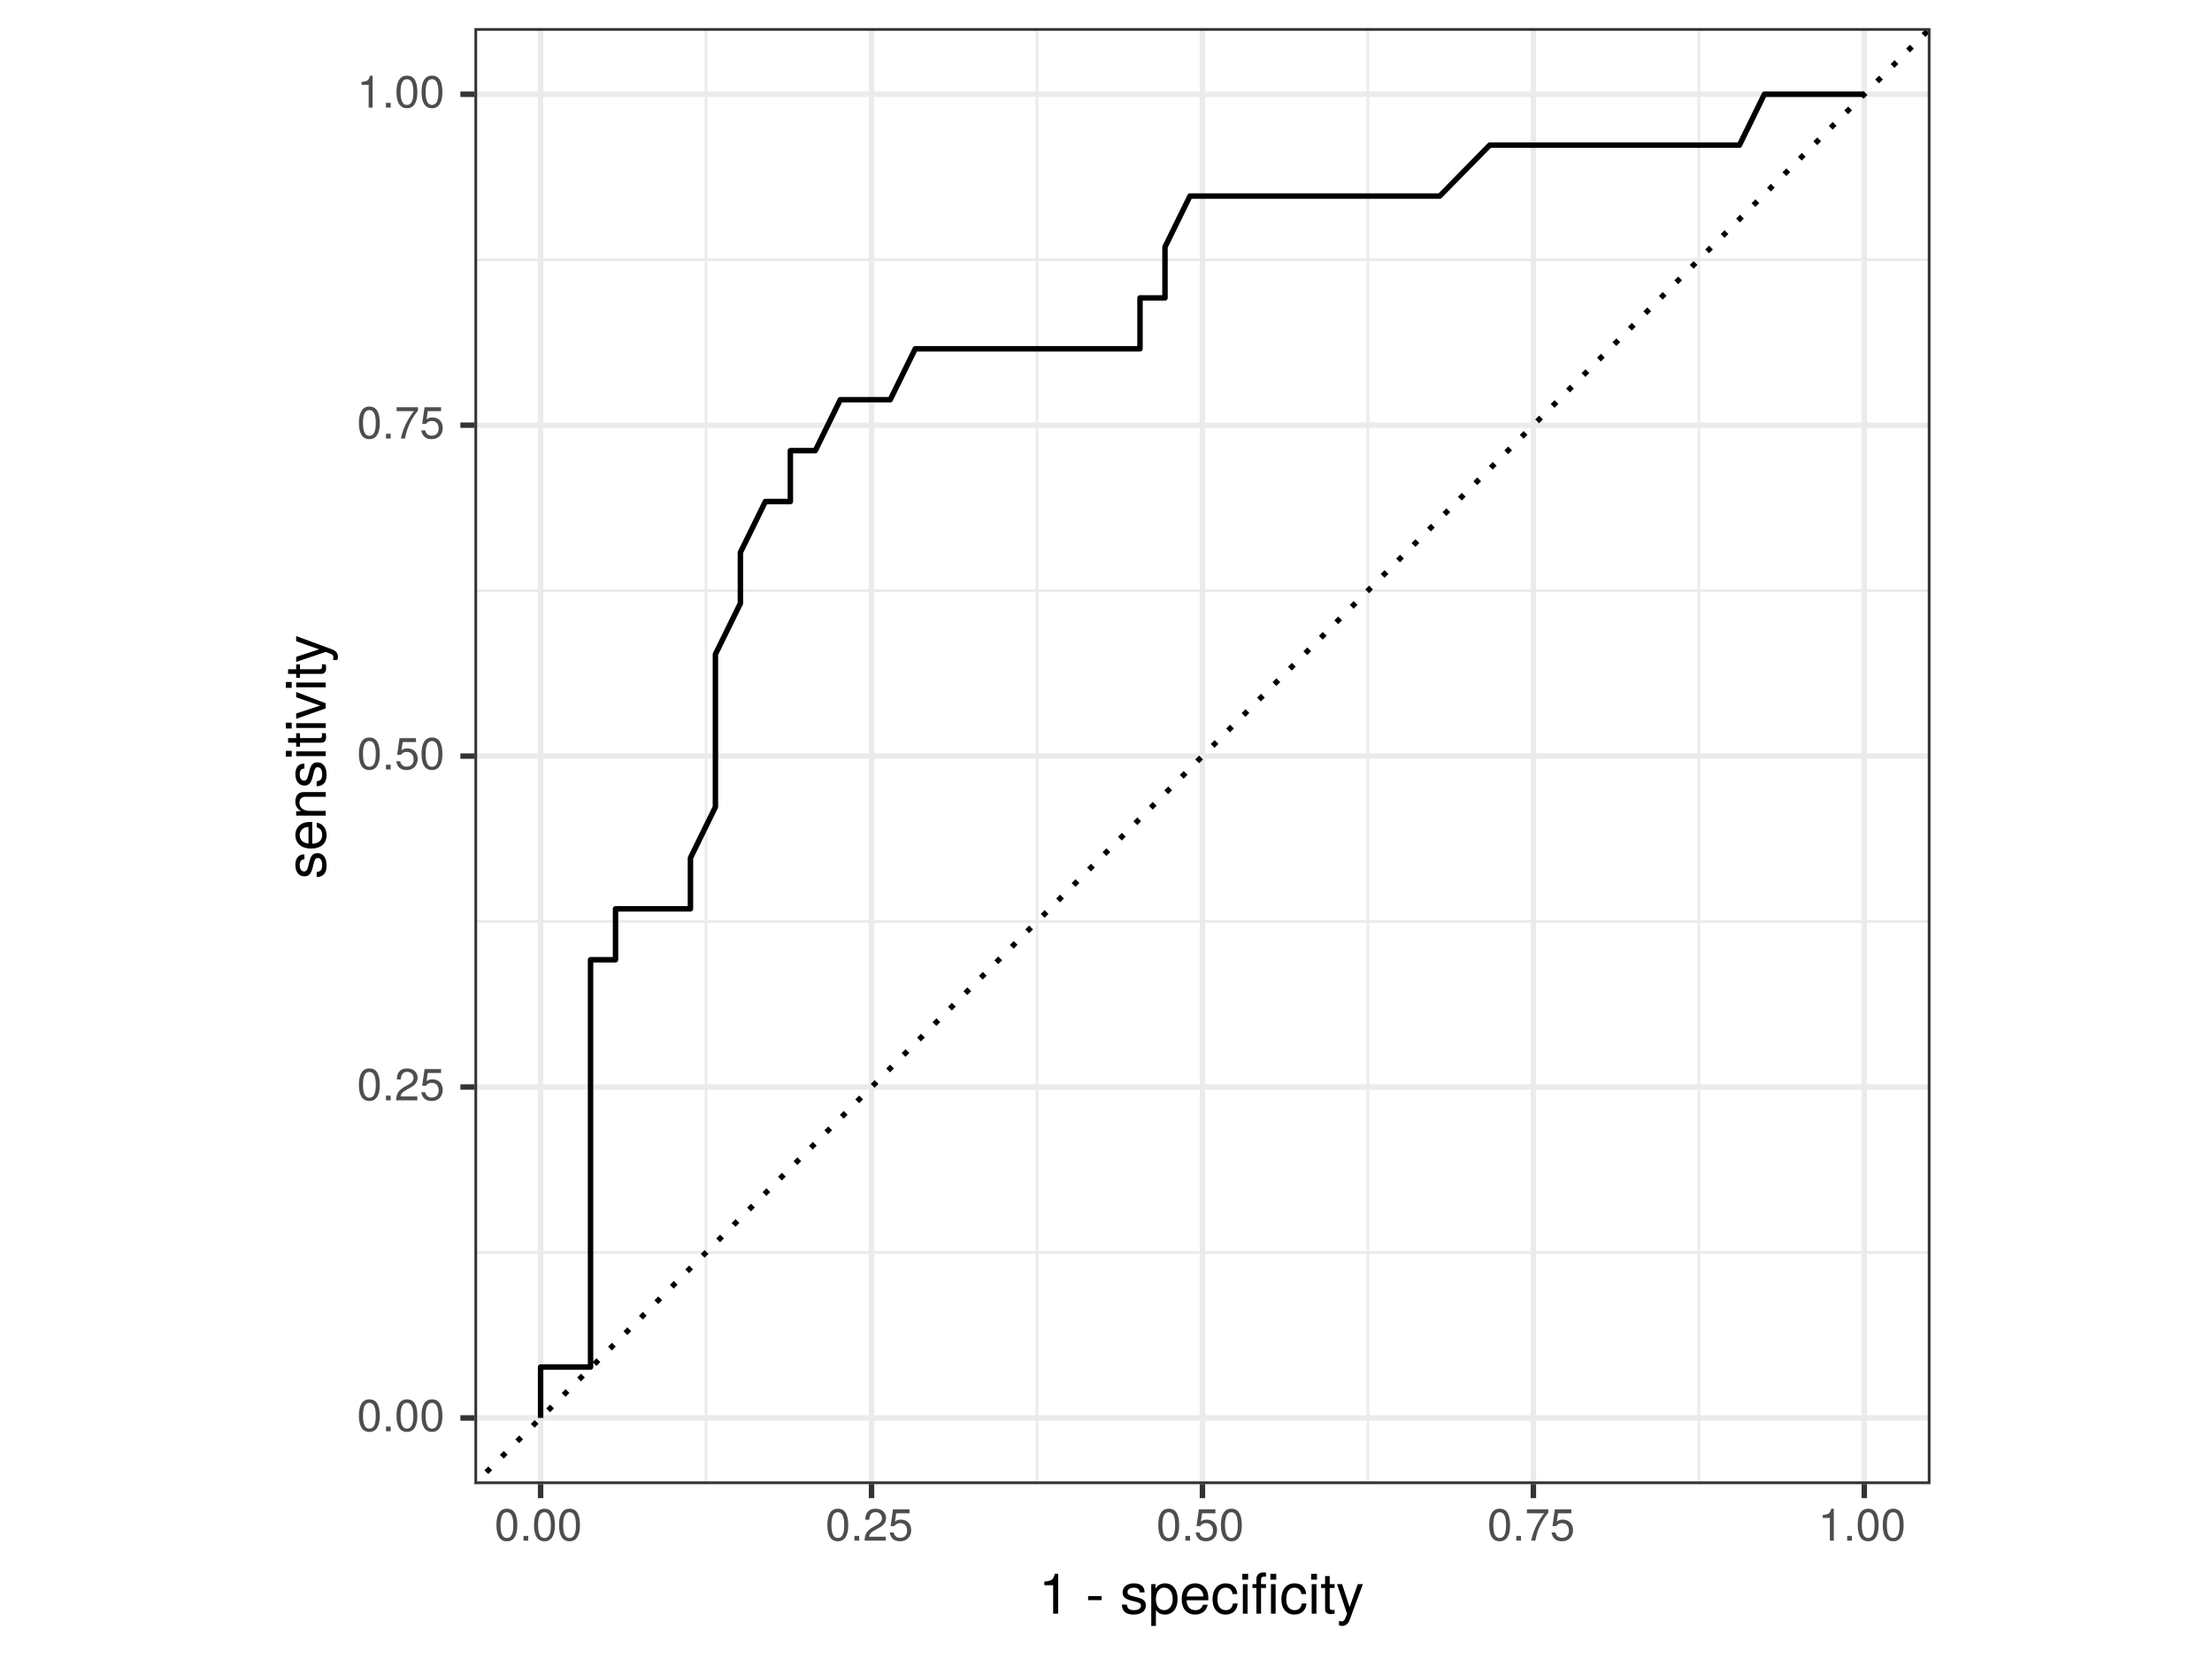
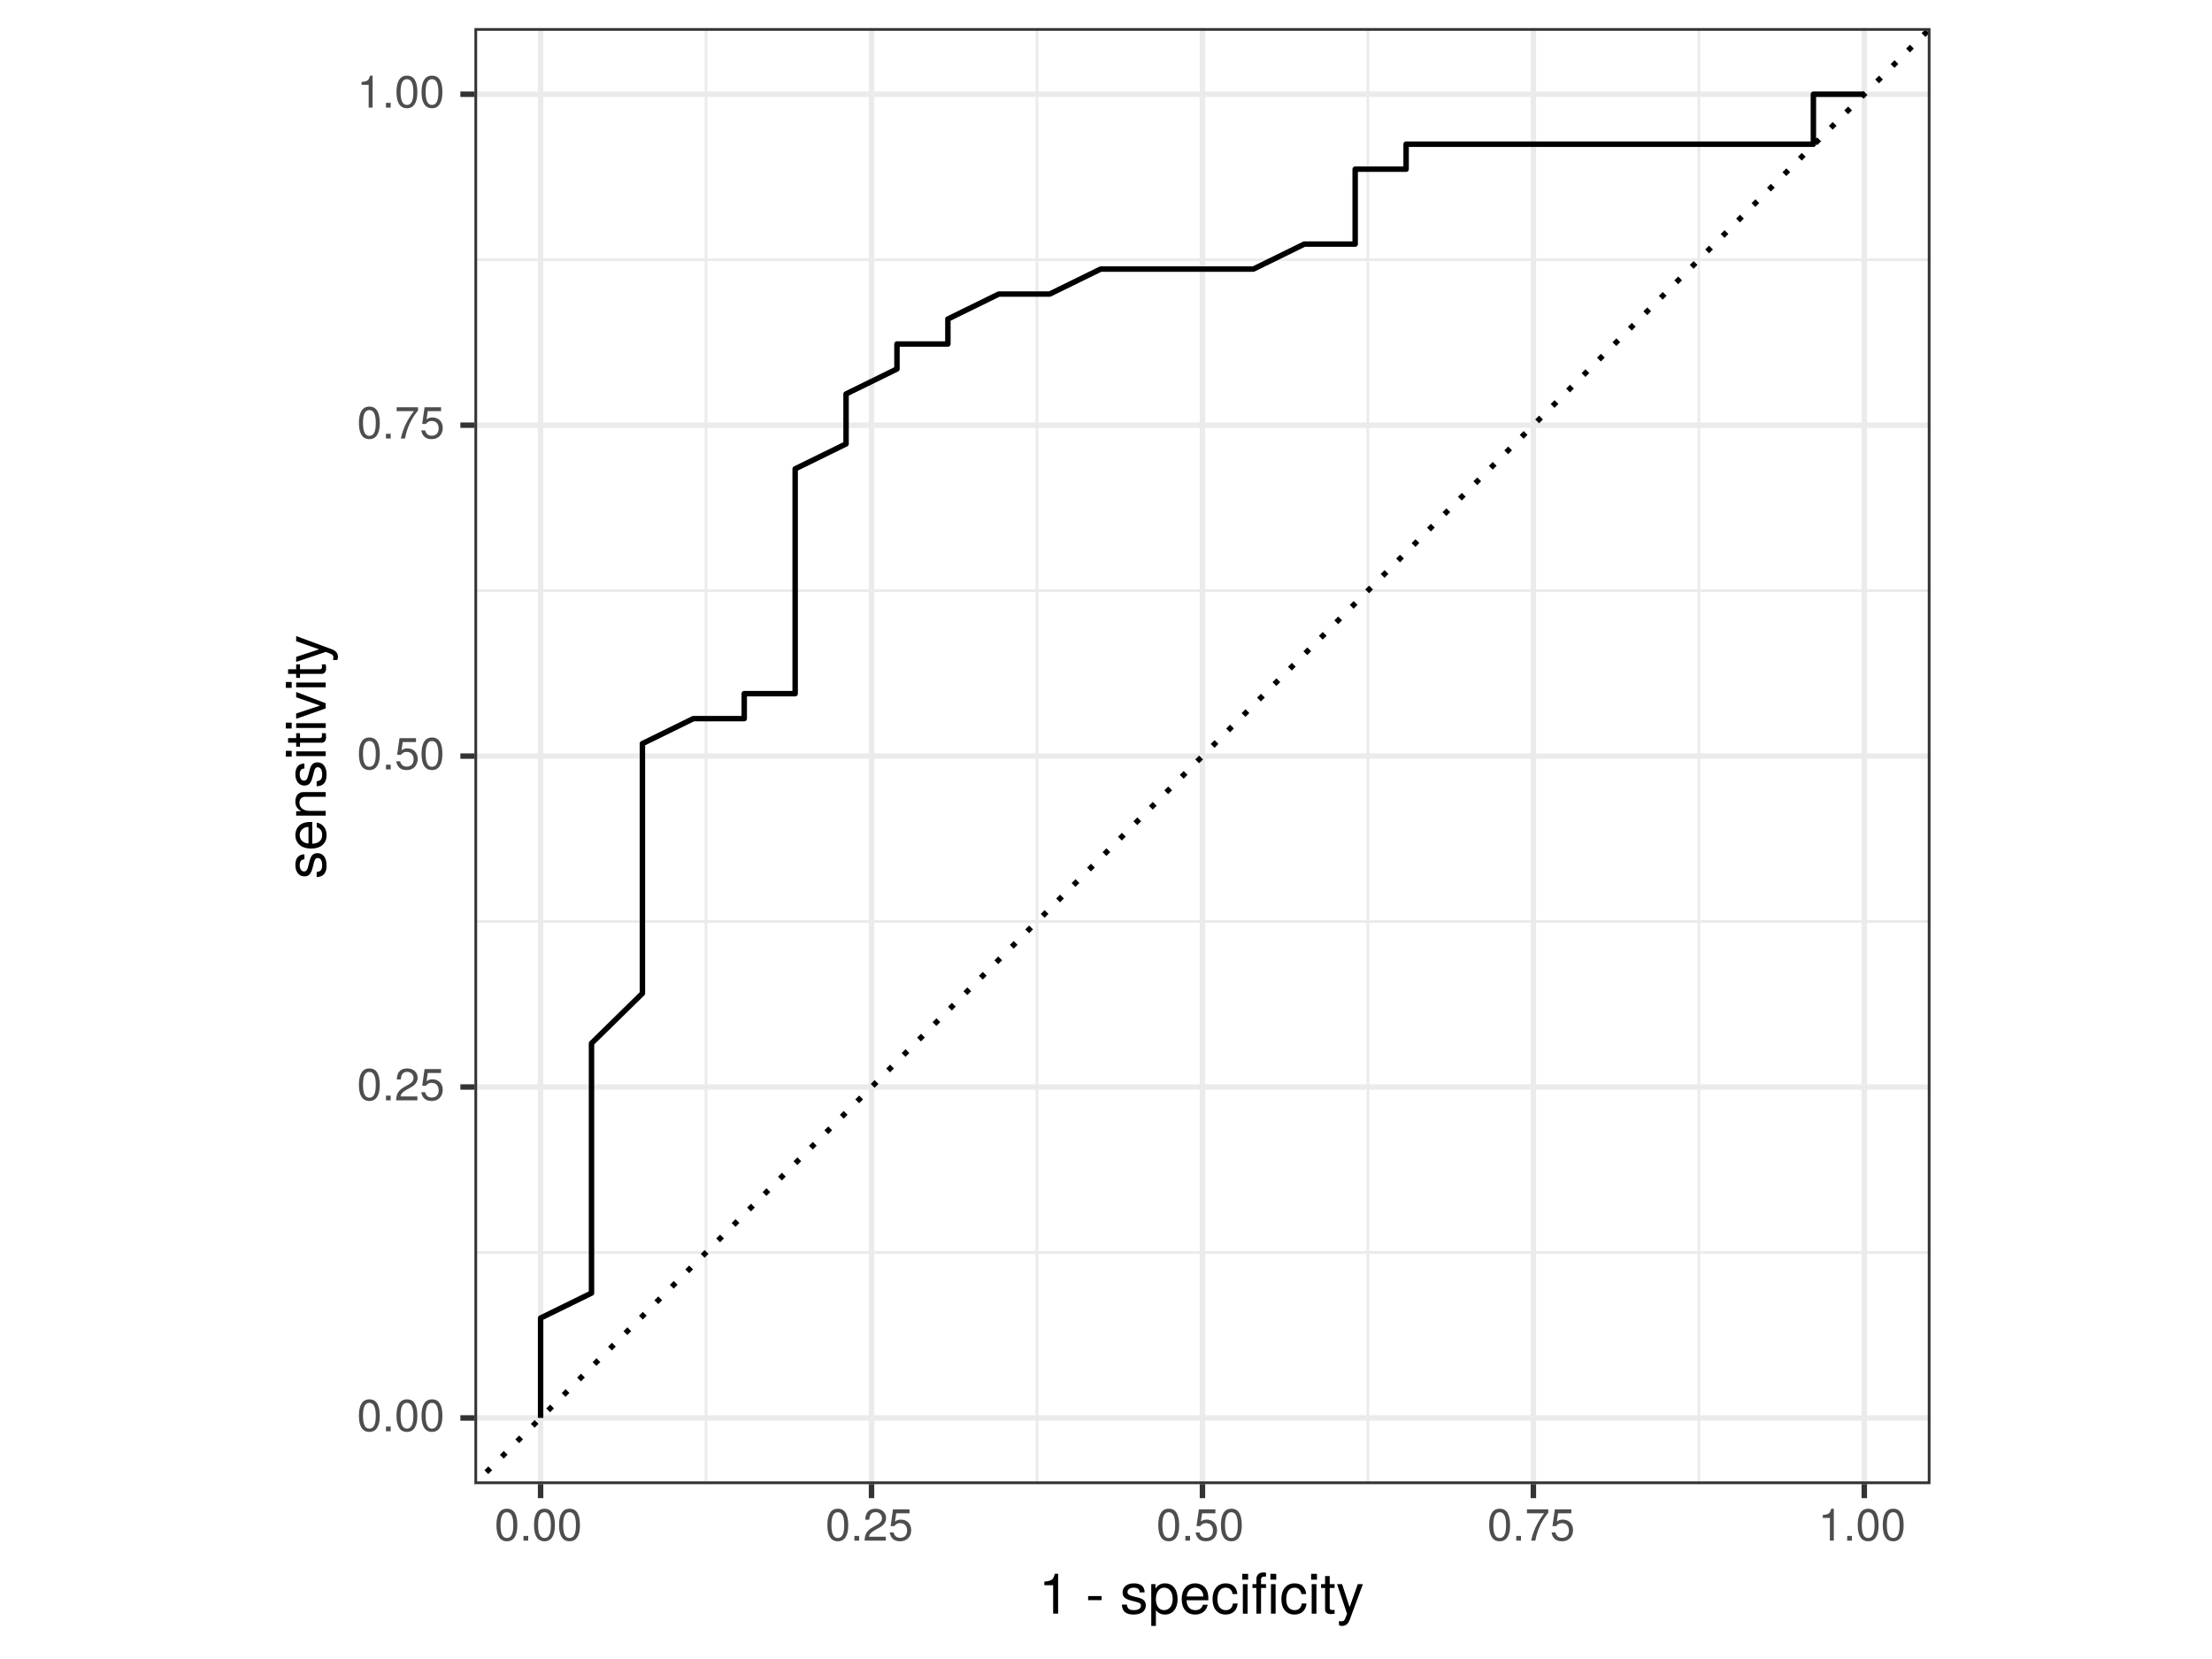
<svg xmlns="http://www.w3.org/2000/svg" xmlns:xlink="http://www.w3.org/1999/xlink" width="432pt" height="324pt" viewBox="0 0 432 324" version="1.1">
  <defs>
    <g>
      <symbol overflow="visible" id="glyph0-0">
        <path style="stroke:none;" d="" />
      </symbol>
      <symbol overflow="visible" id="glyph0-1">
        <path style="stroke:none;" d="M 4.453 -3 C 4.453 -5.156 3.781 -6.234 2.422 -6.234 C 1.078 -6.234 0.375 -5.141 0.375 -3.047 C 0.375 -0.953 1.078 0.125 2.422 0.125 C 3.734 0.125 4.453 -0.953 4.453 -3 Z M 3.672 -3.062 C 3.672 -1.297 3.266 -0.516 2.406 -0.516 C 1.578 -0.516 1.172 -1.344 1.172 -3.047 C 1.172 -4.75 1.578 -5.547 2.422 -5.547 C 3.25 -5.547 3.672 -4.734 3.672 -3.062 Z M 3.672 -3.062 " />
      </symbol>
      <symbol overflow="visible" id="glyph0-2">
        <path style="stroke:none;" d="M 1.688 0 L 1.688 -0.922 L 0.766 -0.922 L 0.766 0 Z M 1.688 0 " />
      </symbol>
      <symbol overflow="visible" id="glyph0-3">
        <path style="stroke:none;" d="M 4.5 -4.406 C 4.5 -5.469 3.672 -6.234 2.5 -6.234 C 1.219 -6.234 0.484 -5.594 0.438 -4.078 L 1.219 -4.078 C 1.281 -5.125 1.703 -5.562 2.469 -5.562 C 3.172 -5.562 3.703 -5.062 3.703 -4.391 C 3.703 -3.891 3.406 -3.469 2.859 -3.156 L 2.047 -2.703 C 0.75 -1.969 0.375 -1.375 0.297 0 L 4.453 0 L 4.453 -0.766 L 1.172 -0.766 C 1.25 -1.281 1.531 -1.594 2.297 -2.047 L 3.172 -2.531 C 4.047 -2.984 4.5 -3.641 4.5 -4.406 Z M 4.5 -4.406 " />
      </symbol>
      <symbol overflow="visible" id="glyph0-4">
        <path style="stroke:none;" d="M 4.516 -2.062 C 4.516 -3.297 3.688 -4.109 2.5 -4.109 C 2.062 -4.109 1.703 -4 1.344 -3.734 L 1.594 -5.344 L 4.188 -5.344 L 4.188 -6.109 L 0.969 -6.109 L 0.5 -2.844 L 1.219 -2.844 C 1.578 -3.266 1.875 -3.422 2.359 -3.422 C 3.188 -3.422 3.719 -2.891 3.719 -1.969 C 3.719 -1.062 3.203 -0.547 2.359 -0.547 C 1.688 -0.547 1.266 -0.891 1.078 -1.594 L 0.312 -1.594 C 0.562 -0.359 1.266 0.125 2.375 0.125 C 3.641 0.125 4.516 -0.75 4.516 -2.062 Z M 4.516 -2.062 " />
      </symbol>
      <symbol overflow="visible" id="glyph0-5">
        <path style="stroke:none;" d="M 4.578 -5.453 L 4.578 -6.109 L 0.406 -6.109 L 0.406 -5.344 L 3.781 -5.344 C 2.531 -3.781 1.656 -1.953 1.219 0 L 2.047 0 C 2.391 -2.016 3.266 -3.891 4.578 -5.453 Z M 4.578 -5.453 " />
      </symbol>
      <symbol overflow="visible" id="glyph0-6">
        <path style="stroke:none;" d="M 3.047 0 L 3.047 -6.234 L 2.547 -6.234 C 2.266 -5.281 2.094 -5.141 0.891 -5 L 0.891 -4.438 L 2.281 -4.438 L 2.281 0 Z M 3.047 0 " />
      </symbol>
      <symbol overflow="visible" id="glyph1-0">
        <path style="stroke:none;" d="" />
      </symbol>
      <symbol overflow="visible" id="glyph1-1">
        <path style="stroke:none;" d="M 3.812 0 L 3.812 -7.797 L 3.172 -7.797 C 2.844 -6.594 2.625 -6.438 1.125 -6.25 L 1.125 -5.562 L 2.844 -5.562 L 2.844 0 Z M 3.812 0 " />
      </symbol>
      <symbol overflow="visible" id="glyph1-2">
        <path style="stroke:none;" d="" />
      </symbol>
      <symbol overflow="visible" id="glyph1-3">
        <path style="stroke:none;" d="M 3.125 -2.641 L 3.125 -3.438 L 0.5 -3.438 L 0.5 -2.641 Z M 3.125 -2.641 " />
      </symbol>
      <symbol overflow="visible" id="glyph1-4">
        <path style="stroke:none;" d="M 5.047 -1.609 C 5.047 -2.469 4.562 -2.906 3.422 -3.172 L 2.547 -3.391 C 1.797 -3.562 1.469 -3.812 1.469 -4.219 C 1.469 -4.734 1.953 -5.078 2.688 -5.078 C 3.438 -5.078 3.828 -4.766 3.844 -4.156 L 4.812 -4.156 C 4.812 -5.297 4.062 -5.922 2.734 -5.922 C 1.391 -5.922 0.516 -5.234 0.516 -4.172 C 0.516 -3.266 0.984 -2.844 2.344 -2.516 L 3.203 -2.297 C 3.844 -2.141 4.094 -1.953 4.094 -1.547 C 4.094 -1 3.547 -0.688 2.75 -0.688 C 1.922 -0.688 1.469 -0.875 1.344 -1.766 L 0.375 -1.766 C 0.422 -0.422 1.172 0.172 2.672 0.172 C 4.125 0.172 5.047 -0.5 5.047 -1.609 Z M 5.047 -1.609 " />
      </symbol>
      <symbol overflow="visible" id="glyph1-5">
        <path style="stroke:none;" d="M 5.75 -2.828 C 5.75 -4.766 4.812 -5.922 3.281 -5.922 C 2.5 -5.922 1.875 -5.578 1.438 -4.891 L 1.438 -5.766 L 0.609 -5.766 L 0.609 2.391 L 1.516 2.391 L 1.516 -0.688 C 2 -0.094 2.547 0.172 3.281 0.172 C 4.781 0.172 5.75 -0.984 5.75 -2.828 Z M 4.797 -2.844 C 4.797 -1.547 4.125 -0.688 3.125 -0.688 C 2.156 -0.688 1.516 -1.484 1.516 -2.844 C 1.516 -4.188 2.156 -5.078 3.125 -5.078 C 4.141 -5.078 4.797 -4.219 4.797 -2.844 Z M 4.797 -2.844 " />
      </symbol>
      <symbol overflow="visible" id="glyph1-6">
        <path style="stroke:none;" d="M 5.641 -2.625 C 5.641 -3.453 5.578 -3.984 5.406 -4.406 C 5.031 -5.359 4.156 -5.922 3.078 -5.922 C 1.469 -5.922 0.438 -4.734 0.438 -2.844 C 0.438 -0.953 1.438 0.172 3.062 0.172 C 4.375 0.172 5.297 -0.578 5.516 -1.75 L 4.594 -1.75 C 4.344 -0.984 3.828 -0.688 3.094 -0.688 C 2.141 -0.688 1.422 -1.297 1.391 -2.625 Z M 4.656 -3.438 C 4.656 -3.438 4.656 -3.391 4.656 -3.359 L 1.422 -3.359 C 1.5 -4.391 2.141 -5.078 3.062 -5.078 C 3.969 -5.078 4.656 -4.328 4.656 -3.438 Z M 4.656 -3.438 " />
      </symbol>
      <symbol overflow="visible" id="glyph1-7">
        <path style="stroke:none;" d="M 5.25 -1.984 L 4.328 -1.984 C 4.172 -1.062 3.703 -0.688 2.922 -0.688 C 1.906 -0.688 1.297 -1.469 1.297 -2.828 C 1.297 -4.266 1.891 -5.078 2.891 -5.078 C 3.656 -5.078 4.141 -4.625 4.25 -3.828 L 5.188 -3.828 C 5.078 -5.234 4.188 -5.922 2.906 -5.922 C 1.359 -5.922 0.344 -4.734 0.344 -2.828 C 0.344 -0.969 1.328 0.172 2.891 0.172 C 4.266 0.172 5.141 -0.656 5.25 -1.984 Z M 5.25 -1.984 " />
      </symbol>
      <symbol overflow="visible" id="glyph1-8">
        <path style="stroke:none;" d="M 1.688 0 L 1.688 -5.766 L 0.766 -5.766 L 0.766 0 Z M 1.797 -6.641 L 1.797 -7.781 L 0.656 -7.781 L 0.656 -6.641 Z M 1.797 -6.641 " />
      </symbol>
      <symbol overflow="visible" id="glyph1-9">
        <path style="stroke:none;" d="M 2.844 -5.016 L 2.844 -5.766 L 1.875 -5.766 L 1.875 -6.672 C 1.875 -7.047 2.094 -7.25 2.516 -7.25 C 2.594 -7.25 2.625 -7.25 2.844 -7.234 L 2.844 -8 C 2.625 -8.047 2.516 -8.047 2.328 -8.047 C 1.469 -8.047 0.969 -7.562 0.969 -6.75 L 0.969 -5.766 L 0.203 -5.766 L 0.203 -5.016 L 0.969 -5.016 L 0.969 0 L 1.875 0 L 1.875 -5.016 Z M 4.719 0 L 4.719 -5.766 L 3.812 -5.766 L 3.812 0 Z M 4.844 -6.641 L 4.844 -7.781 L 3.703 -7.781 L 3.703 -6.641 Z M 4.844 -6.641 " />
      </symbol>
      <symbol overflow="visible" id="glyph1-10">
        <path style="stroke:none;" d="M 2.797 0 L 2.797 -0.766 C 2.672 -0.734 2.531 -0.719 2.359 -0.719 C 1.953 -0.719 1.844 -0.844 1.844 -1.25 L 1.844 -5.016 L 2.797 -5.016 L 2.797 -5.766 L 1.844 -5.766 L 1.844 -7.344 L 0.938 -7.344 L 0.938 -5.766 L 0.156 -5.766 L 0.156 -5.016 L 0.938 -5.016 L 0.938 -0.844 C 0.938 -0.25 1.328 0.078 2.047 0.078 C 2.266 0.078 2.484 0.062 2.797 0 Z M 2.797 0 " />
      </symbol>
      <symbol overflow="visible" id="glyph1-11">
        <path style="stroke:none;" d="M 5.266 -5.766 L 4.266 -5.766 L 2.672 -1.281 L 1.203 -5.766 L 0.219 -5.766 L 2.172 0.016 L 1.812 0.938 C 1.656 1.344 1.469 1.5 1.078 1.5 C 0.953 1.5 0.797 1.469 0.594 1.438 L 0.594 2.25 C 0.781 2.359 0.969 2.391 1.203 2.391 C 1.859 2.391 2.391 2.031 2.688 1.203 Z M 5.266 -5.766 " />
      </symbol>
      <symbol overflow="visible" id="glyph2-0">
        <path style="stroke:none;" d="" />
      </symbol>
      <symbol overflow="visible" id="glyph2-1">
        <path style="stroke:none;" d="M -1.609 -5.047 C -2.469 -5.047 -2.906 -4.562 -3.172 -3.422 L -3.391 -2.547 C -3.562 -1.797 -3.812 -1.469 -4.219 -1.469 C -4.734 -1.469 -5.078 -1.953 -5.078 -2.688 C -5.078 -3.438 -4.766 -3.828 -4.156 -3.844 L -4.156 -4.812 C -5.297 -4.812 -5.922 -4.062 -5.922 -2.734 C -5.922 -1.391 -5.234 -0.516 -4.172 -0.516 C -3.266 -0.516 -2.844 -0.984 -2.516 -2.344 L -2.297 -3.203 C -2.141 -3.844 -1.953 -4.094 -1.547 -4.094 C -1 -4.094 -0.688 -3.547 -0.688 -2.75 C -0.688 -1.922 -0.875 -1.469 -1.766 -1.344 L -1.766 -0.375 C -0.422 -0.422 0.172 -1.172 0.172 -2.672 C 0.172 -4.125 -0.5 -5.047 -1.609 -5.047 Z M -1.609 -5.047 " />
      </symbol>
      <symbol overflow="visible" id="glyph2-2">
        <path style="stroke:none;" d="M -2.625 -5.641 C -3.453 -5.641 -3.984 -5.578 -4.406 -5.406 C -5.359 -5.031 -5.922 -4.156 -5.922 -3.078 C -5.922 -1.469 -4.734 -0.438 -2.844 -0.438 C -0.953 -0.438 0.172 -1.438 0.172 -3.062 C 0.172 -4.375 -0.578 -5.297 -1.75 -5.516 L -1.75 -4.594 C -0.984 -4.344 -0.688 -3.828 -0.688 -3.094 C -0.688 -2.141 -1.297 -1.422 -2.625 -1.391 Z M -3.438 -4.656 C -3.438 -4.656 -3.391 -4.656 -3.359 -4.656 L -3.359 -1.422 C -4.391 -1.5 -5.078 -2.141 -5.078 -3.062 C -5.078 -3.969 -4.328 -4.656 -3.438 -4.656 Z M -3.438 -4.656 " />
      </symbol>
      <symbol overflow="visible" id="glyph2-3">
        <path style="stroke:none;" d="M 0 -5.359 L -4.359 -5.359 C -5.312 -5.359 -5.922 -4.641 -5.922 -3.531 C -5.922 -2.672 -5.594 -2.125 -4.797 -1.609 L -5.766 -1.609 L -5.766 -0.766 L 0 -0.766 L 0 -1.688 L -3.172 -1.688 C -4.359 -1.688 -5.125 -2.328 -5.125 -3.25 C -5.125 -3.984 -4.688 -4.438 -4 -4.438 L 0 -4.438 Z M 0 -5.359 " />
      </symbol>
      <symbol overflow="visible" id="glyph2-4">
        <path style="stroke:none;" d="M 0 -1.688 L -5.766 -1.688 L -5.766 -0.766 L 0 -0.766 Z M -6.641 -1.797 L -7.781 -1.797 L -7.781 -0.656 L -6.641 -0.656 Z M -6.641 -1.797 " />
      </symbol>
      <symbol overflow="visible" id="glyph2-5">
        <path style="stroke:none;" d="M 0 -2.797 L -0.766 -2.797 C -0.734 -2.672 -0.719 -2.531 -0.719 -2.359 C -0.719 -1.953 -0.844 -1.844 -1.25 -1.844 L -5.016 -1.844 L -5.016 -2.797 L -5.766 -2.797 L -5.766 -1.844 L -7.344 -1.844 L -7.344 -0.938 L -5.766 -0.938 L -5.766 -0.156 L -5.016 -0.156 L -5.016 -0.938 L -0.844 -0.938 C -0.25 -0.938 0.078 -1.328 0.078 -2.047 C 0.078 -2.266 0.062 -2.484 0 -2.797 Z M 0 -2.797 " />
      </symbol>
      <symbol overflow="visible" id="glyph2-6">
        <path style="stroke:none;" d="M -5.766 -5.344 L -5.766 -4.312 L -1.094 -2.688 L -5.766 -1.141 L -5.766 -0.109 L 0 -2.141 L 0 -3.141 Z M -5.766 -5.344 " />
      </symbol>
      <symbol overflow="visible" id="glyph2-7">
        <path style="stroke:none;" d="M -5.766 -5.266 L -5.766 -4.266 L -1.281 -2.672 L -5.766 -1.203 L -5.766 -0.219 L 0.016 -2.172 L 0.938 -1.812 C 1.344 -1.656 1.5 -1.469 1.5 -1.078 C 1.5 -0.953 1.469 -0.797 1.438 -0.594 L 2.25 -0.594 C 2.359 -0.781 2.391 -0.969 2.391 -1.203 C 2.391 -1.859 2.031 -2.391 1.203 -2.688 Z M -5.766 -5.266 " />
      </symbol>
    </g>
    <clipPath id="clip1">
      <path d="M 49.5 0 L 382.5 0 L 382.5 324 L 49.5 324 Z M 49.5 0 " />
    </clipPath>
    <clipPath id="clip2">
      <path d="M 92.652 5.48 L 377.023 5.48 L 377.023 289.852 L 92.652 289.852 Z M 92.652 5.48 " />
    </clipPath>
    <clipPath id="clip3">
      <path d="M 92.652 244 L 377.023 244 L 377.023 245 L 92.652 245 Z M 92.652 244 " />
    </clipPath>
    <clipPath id="clip4">
      <path d="M 92.652 179 L 377.023 179 L 377.023 181 L 92.652 181 Z M 92.652 179 " />
    </clipPath>
    <clipPath id="clip5">
      <path d="M 92.652 115 L 377.023 115 L 377.023 116 L 92.652 116 Z M 92.652 115 " />
    </clipPath>
    <clipPath id="clip6">
      <path d="M 92.652 50 L 377.023 50 L 377.023 51 L 92.652 51 Z M 92.652 50 " />
    </clipPath>
    <clipPath id="clip7">
      <path d="M 137 5.48 L 139 5.48 L 139 289.852 L 137 289.852 Z M 137 5.48 " />
    </clipPath>
    <clipPath id="clip8">
      <path d="M 202 5.48 L 203 5.48 L 203 289.852 L 202 289.852 Z M 202 5.48 " />
    </clipPath>
    <clipPath id="clip9">
      <path d="M 266 5.48 L 268 5.48 L 268 289.852 L 266 289.852 Z M 266 5.48 " />
    </clipPath>
    <clipPath id="clip10">
      <path d="M 331 5.48 L 333 5.48 L 333 289.852 L 331 289.852 Z M 331 5.48 " />
    </clipPath>
    <clipPath id="clip11">
      <path d="M 92.652 276 L 377.023 276 L 377.023 278 L 92.652 278 Z M 92.652 276 " />
    </clipPath>
    <clipPath id="clip12">
      <path d="M 92.652 211 L 377.023 211 L 377.023 213 L 92.652 213 Z M 92.652 211 " />
    </clipPath>
    <clipPath id="clip13">
      <path d="M 92.652 147 L 377.023 147 L 377.023 149 L 92.652 149 Z M 92.652 147 " />
    </clipPath>
    <clipPath id="clip14">
      <path d="M 92.652 82 L 377.023 82 L 377.023 84 L 92.652 84 Z M 92.652 82 " />
    </clipPath>
    <clipPath id="clip15">
      <path d="M 92.652 17 L 377.023 17 L 377.023 19 L 92.652 19 Z M 92.652 17 " />
    </clipPath>
    <clipPath id="clip16">
      <path d="M 105 5.48 L 107 5.48 L 107 289.852 L 105 289.852 Z M 105 5.48 " />
    </clipPath>
    <clipPath id="clip17">
      <path d="M 169 5.48 L 171 5.48 L 171 289.852 L 169 289.852 Z M 169 5.48 " />
    </clipPath>
    <clipPath id="clip18">
      <path d="M 234 5.48 L 236 5.48 L 236 289.852 L 234 289.852 Z M 234 5.48 " />
    </clipPath>
    <clipPath id="clip19">
      <path d="M 298 5.48 L 300 5.48 L 300 289.852 L 298 289.852 Z M 298 5.48 " />
    </clipPath>
    <clipPath id="clip20">
      <path d="M 363 5.48 L 365 5.48 L 365 289.852 L 363 289.852 Z M 363 5.48 " />
    </clipPath>
    <clipPath id="clip21">
      <path d="M 92.652 5.48 L 377.023 5.48 L 377.023 289.852 L 92.652 289.852 Z M 92.652 5.48 " />
    </clipPath>
  </defs>
  <g id="surface266">
    <rect x="0" y="0" width="432" height="324" style="fill:rgb(100%,100%,100%);fill-opacity:1;stroke:none;" />
    <g clip-path="url(#clip1)" clip-rule="nonzero">
      <path style="fill-rule:nonzero;fill:rgb(100%,100%,100%);fill-opacity:1;stroke-width:1.067;stroke-linecap:round;stroke-linejoin:round;stroke:rgb(100%,100%,100%);stroke-opacity:1;stroke-miterlimit:10;" d="M 49.5 324 L 382.5 324 L 382.5 0 L 49.5 0 Z M 49.5 324 " />
    </g>
    <g clip-path="url(#clip2)" clip-rule="nonzero">
      <path style=" stroke:none;fill-rule:nonzero;fill:rgb(100%,100%,100%);fill-opacity:1;" d="M 92.652 289.848 L 377.023 289.848 L 377.023 5.477 L 92.652 5.477 Z M 92.652 289.848 " />
    </g>
    <g clip-path="url(#clip3)" clip-rule="nonzero">
      <path style="fill:none;stroke-width:0.533;stroke-linecap:butt;stroke-linejoin:round;stroke:rgb(92.157%,92.157%,92.157%);stroke-opacity:1;stroke-miterlimit:10;" d="M 92.652 244.609 L 377.02 244.609 " />
    </g>
    <g clip-path="url(#clip4)" clip-rule="nonzero">
      <path style="fill:none;stroke-width:0.533;stroke-linecap:butt;stroke-linejoin:round;stroke:rgb(92.157%,92.157%,92.157%);stroke-opacity:1;stroke-miterlimit:10;" d="M 92.652 179.98 L 377.02 179.98 " />
    </g>
    <g clip-path="url(#clip5)" clip-rule="nonzero">
      <path style="fill:none;stroke-width:0.533;stroke-linecap:butt;stroke-linejoin:round;stroke:rgb(92.157%,92.157%,92.157%);stroke-opacity:1;stroke-miterlimit:10;" d="M 92.652 115.352 L 377.02 115.352 " />
    </g>
    <g clip-path="url(#clip6)" clip-rule="nonzero">
      <path style="fill:none;stroke-width:0.533;stroke-linecap:butt;stroke-linejoin:round;stroke:rgb(92.157%,92.157%,92.157%);stroke-opacity:1;stroke-miterlimit:10;" d="M 92.652 50.719 L 377.02 50.719 " />
    </g>
    <g clip-path="url(#clip7)" clip-rule="nonzero">
      <path style="fill:none;stroke-width:0.533;stroke-linecap:butt;stroke-linejoin:round;stroke:rgb(92.157%,92.157%,92.157%);stroke-opacity:1;stroke-miterlimit:10;" d="M 137.891 289.848 L 137.891 5.48 " />
    </g>
    <g clip-path="url(#clip8)" clip-rule="nonzero">
      <path style="fill:none;stroke-width:0.533;stroke-linecap:butt;stroke-linejoin:round;stroke:rgb(92.157%,92.157%,92.157%);stroke-opacity:1;stroke-miterlimit:10;" d="M 202.52 289.848 L 202.52 5.48 " />
    </g>
    <g clip-path="url(#clip9)" clip-rule="nonzero">
      <path style="fill:none;stroke-width:0.533;stroke-linecap:butt;stroke-linejoin:round;stroke:rgb(92.157%,92.157%,92.157%);stroke-opacity:1;stroke-miterlimit:10;" d="M 267.148 289.848 L 267.148 5.48 " />
    </g>
    <g clip-path="url(#clip10)" clip-rule="nonzero">
      <path style="fill:none;stroke-width:0.533;stroke-linecap:butt;stroke-linejoin:round;stroke:rgb(92.157%,92.157%,92.157%);stroke-opacity:1;stroke-miterlimit:10;" d="M 331.781 289.848 L 331.781 5.48 " />
    </g>
    <g clip-path="url(#clip11)" clip-rule="nonzero">
      <path style="fill:none;stroke-width:1.067;stroke-linecap:butt;stroke-linejoin:round;stroke:rgb(92.157%,92.157%,92.157%);stroke-opacity:1;stroke-miterlimit:10;" d="M 92.652 276.922 L 377.02 276.922 " />
    </g>
    <g clip-path="url(#clip12)" clip-rule="nonzero">
      <path style="fill:none;stroke-width:1.067;stroke-linecap:butt;stroke-linejoin:round;stroke:rgb(92.157%,92.157%,92.157%);stroke-opacity:1;stroke-miterlimit:10;" d="M 92.652 212.293 L 377.02 212.293 " />
    </g>
    <g clip-path="url(#clip13)" clip-rule="nonzero">
      <path style="fill:none;stroke-width:1.067;stroke-linecap:butt;stroke-linejoin:round;stroke:rgb(92.157%,92.157%,92.157%);stroke-opacity:1;stroke-miterlimit:10;" d="M 92.652 147.664 L 377.02 147.664 " />
    </g>
    <g clip-path="url(#clip14)" clip-rule="nonzero">
      <path style="fill:none;stroke-width:1.067;stroke-linecap:butt;stroke-linejoin:round;stroke:rgb(92.157%,92.157%,92.157%);stroke-opacity:1;stroke-miterlimit:10;" d="M 92.652 83.035 L 377.02 83.035 " />
    </g>
    <g clip-path="url(#clip15)" clip-rule="nonzero">
      <path style="fill:none;stroke-width:1.067;stroke-linecap:butt;stroke-linejoin:round;stroke:rgb(92.157%,92.157%,92.157%);stroke-opacity:1;stroke-miterlimit:10;" d="M 92.652 18.406 L 377.02 18.406 " />
    </g>
    <g clip-path="url(#clip16)" clip-rule="nonzero">
      <path style="fill:none;stroke-width:1.067;stroke-linecap:butt;stroke-linejoin:round;stroke:rgb(92.157%,92.157%,92.157%);stroke-opacity:1;stroke-miterlimit:10;" d="M 105.578 289.848 L 105.578 5.48 " />
    </g>
    <g clip-path="url(#clip17)" clip-rule="nonzero">
      <path style="fill:none;stroke-width:1.067;stroke-linecap:butt;stroke-linejoin:round;stroke:rgb(92.157%,92.157%,92.157%);stroke-opacity:1;stroke-miterlimit:10;" d="M 170.207 289.848 L 170.207 5.48 " />
    </g>
    <g clip-path="url(#clip18)" clip-rule="nonzero">
      <path style="fill:none;stroke-width:1.067;stroke-linecap:butt;stroke-linejoin:round;stroke:rgb(92.157%,92.157%,92.157%);stroke-opacity:1;stroke-miterlimit:10;" d="M 234.836 289.848 L 234.836 5.48 " />
    </g>
    <g clip-path="url(#clip19)" clip-rule="nonzero">
      <path style="fill:none;stroke-width:1.067;stroke-linecap:butt;stroke-linejoin:round;stroke:rgb(92.157%,92.157%,92.157%);stroke-opacity:1;stroke-miterlimit:10;" d="M 299.465 289.848 L 299.465 5.48 " />
    </g>
    <g clip-path="url(#clip20)" clip-rule="nonzero">
      <path style="fill:none;stroke-width:1.067;stroke-linecap:butt;stroke-linejoin:round;stroke:rgb(92.157%,92.157%,92.157%);stroke-opacity:1;stroke-miterlimit:10;" d="M 364.094 289.848 L 364.094 5.48 " />
    </g>
-     <path style="fill:none;stroke-width:1.067;stroke-linecap:butt;stroke-linejoin:round;stroke:rgb(0%,0%,0%);stroke-opacity:1;stroke-miterlimit:10;" d="M 364.094 18.406 L 344.582 18.406 L 339.707 28.348 L 290.93 28.348 L 281.172 38.293 L 232.398 38.293 L 227.52 48.234 L 227.52 58.176 L 222.641 58.176 L 222.641 68.121 L 178.742 68.121 L 173.863 78.062 L 164.109 78.062 L 159.23 88.008 L 154.355 88.008 L 154.355 97.949 L 149.477 97.949 L 144.598 107.891 L 144.598 117.836 L 139.719 127.777 L 139.719 157.605 L 134.844 167.551 L 134.844 177.492 L 120.211 177.492 L 120.211 187.438 L 115.332 187.438 L 115.332 266.98 L 105.578 266.98 L 105.578 276.922 " />
+     <path style="fill:none;stroke-width:1.067;stroke-linecap:butt;stroke-linejoin:round;stroke:rgb(0%,0%,0%);stroke-opacity:1;stroke-miterlimit:10;" d="M 364.094 18.406 L 354.152 18.406 L 354.152 28.16 L 274.609 28.16 L 274.609 33.039 L 264.664 33.039 L 264.664 47.672 L 254.723 47.672 L 244.777 52.551 L 214.949 52.551 L 205.008 57.426 L 195.062 57.426 L 185.121 62.305 L 185.121 67.184 L 175.176 67.184 L 175.176 72.059 L 165.234 76.938 L 165.234 86.691 L 155.293 91.57 L 155.293 135.469 L 145.348 135.469 L 145.348 140.348 L 135.406 140.348 L 125.461 145.227 L 125.461 194.004 L 115.52 203.758 L 115.52 252.535 L 105.578 257.414 L 105.578 276.922 " />
    <g clip-path="url(#clip21)" clip-rule="nonzero">
      <path style="fill:none;stroke-width:1.067;stroke-linecap:butt;stroke-linejoin:round;stroke:rgb(0%,0%,0%);stroke-opacity:1;stroke-dasharray:1.067,3.201;stroke-miterlimit:10;" d="M -191.719 574.219 L 661.391 -278.891 " />
      <path style="fill:none;stroke-width:1.067;stroke-linecap:round;stroke-linejoin:round;stroke:rgb(20%,20%,20%);stroke-opacity:1;stroke-miterlimit:10;" d="M 92.652 289.848 L 377.023 289.848 L 377.023 5.477 L 92.652 5.477 Z M 92.652 289.848 " />
    </g>
    <g style="fill:rgb(30.196%,30.196%,30.196%);fill-opacity:1;">
      <use xlink:href="#glyph0-1" x="69.719" y="279.524" />
      <use xlink:href="#glyph0-2" x="74.611" y="279.524" />
      <use xlink:href="#glyph0-1" x="77.058" y="279.524" />
      <use xlink:href="#glyph0-1" x="81.95" y="279.524" />
    </g>
    <g style="fill:rgb(30.196%,30.196%,30.196%);fill-opacity:1;">
      <use xlink:href="#glyph0-1" x="69.719" y="214.896" />
      <use xlink:href="#glyph0-2" x="74.611" y="214.896" />
      <use xlink:href="#glyph0-3" x="77.058" y="214.896" />
      <use xlink:href="#glyph0-4" x="81.95" y="214.896" />
    </g>
    <g style="fill:rgb(30.196%,30.196%,30.196%);fill-opacity:1;">
      <use xlink:href="#glyph0-1" x="69.719" y="150.267" />
      <use xlink:href="#glyph0-2" x="74.611" y="150.267" />
      <use xlink:href="#glyph0-4" x="77.058" y="150.267" />
      <use xlink:href="#glyph0-1" x="81.95" y="150.267" />
    </g>
    <g style="fill:rgb(30.196%,30.196%,30.196%);fill-opacity:1;">
      <use xlink:href="#glyph0-1" x="69.719" y="85.638" />
      <use xlink:href="#glyph0-2" x="74.611" y="85.638" />
      <use xlink:href="#glyph0-5" x="77.058" y="85.638" />
      <use xlink:href="#glyph0-4" x="81.95" y="85.638" />
    </g>
    <g style="fill:rgb(30.196%,30.196%,30.196%);fill-opacity:1;">
      <use xlink:href="#glyph0-6" x="69.719" y="21.009" />
      <use xlink:href="#glyph0-2" x="74.611" y="21.009" />
      <use xlink:href="#glyph0-1" x="77.058" y="21.009" />
      <use xlink:href="#glyph0-1" x="81.95" y="21.009" />
    </g>
    <path style="fill:none;stroke-width:1.067;stroke-linecap:butt;stroke-linejoin:round;stroke:rgb(20%,20%,20%);stroke-opacity:1;stroke-miterlimit:10;" d="M 89.91 276.922 L 92.652 276.922 " />
    <path style="fill:none;stroke-width:1.067;stroke-linecap:butt;stroke-linejoin:round;stroke:rgb(20%,20%,20%);stroke-opacity:1;stroke-miterlimit:10;" d="M 89.91 212.293 L 92.652 212.293 " />
    <path style="fill:none;stroke-width:1.067;stroke-linecap:butt;stroke-linejoin:round;stroke:rgb(20%,20%,20%);stroke-opacity:1;stroke-miterlimit:10;" d="M 89.91 147.664 L 92.652 147.664 " />
    <path style="fill:none;stroke-width:1.067;stroke-linecap:butt;stroke-linejoin:round;stroke:rgb(20%,20%,20%);stroke-opacity:1;stroke-miterlimit:10;" d="M 89.91 83.035 L 92.652 83.035 " />
    <path style="fill:none;stroke-width:1.067;stroke-linecap:butt;stroke-linejoin:round;stroke:rgb(20%,20%,20%);stroke-opacity:1;stroke-miterlimit:10;" d="M 89.91 18.406 L 92.652 18.406 " />
    <path style="fill:none;stroke-width:1.067;stroke-linecap:butt;stroke-linejoin:round;stroke:rgb(20%,20%,20%);stroke-opacity:1;stroke-miterlimit:10;" d="M 105.578 292.59 L 105.578 289.848 " />
    <path style="fill:none;stroke-width:1.067;stroke-linecap:butt;stroke-linejoin:round;stroke:rgb(20%,20%,20%);stroke-opacity:1;stroke-miterlimit:10;" d="M 170.207 292.59 L 170.207 289.848 " />
    <path style="fill:none;stroke-width:1.067;stroke-linecap:butt;stroke-linejoin:round;stroke:rgb(20%,20%,20%);stroke-opacity:1;stroke-miterlimit:10;" d="M 234.836 292.59 L 234.836 289.848 " />
    <path style="fill:none;stroke-width:1.067;stroke-linecap:butt;stroke-linejoin:round;stroke:rgb(20%,20%,20%);stroke-opacity:1;stroke-miterlimit:10;" d="M 299.465 292.59 L 299.465 289.848 " />
    <path style="fill:none;stroke-width:1.067;stroke-linecap:butt;stroke-linejoin:round;stroke:rgb(20%,20%,20%);stroke-opacity:1;stroke-miterlimit:10;" d="M 364.094 292.59 L 364.094 289.848 " />
    <g style="fill:rgb(30.196%,30.196%,30.196%);fill-opacity:1;">
      <use xlink:href="#glyph0-1" x="96.578" y="300.884" />
      <use xlink:href="#glyph0-2" x="101.471" y="300.884" />
      <use xlink:href="#glyph0-1" x="103.917" y="300.884" />
      <use xlink:href="#glyph0-1" x="108.81" y="300.884" />
    </g>
    <g style="fill:rgb(30.196%,30.196%,30.196%);fill-opacity:1;">
      <use xlink:href="#glyph0-1" x="161.207" y="300.884" />
      <use xlink:href="#glyph0-2" x="166.1" y="300.884" />
      <use xlink:href="#glyph0-3" x="168.546" y="300.884" />
      <use xlink:href="#glyph0-4" x="173.438" y="300.884" />
    </g>
    <g style="fill:rgb(30.196%,30.196%,30.196%);fill-opacity:1;">
      <use xlink:href="#glyph0-1" x="225.836" y="300.884" />
      <use xlink:href="#glyph0-2" x="230.729" y="300.884" />
      <use xlink:href="#glyph0-4" x="233.175" y="300.884" />
      <use xlink:href="#glyph0-1" x="238.067" y="300.884" />
    </g>
    <g style="fill:rgb(30.196%,30.196%,30.196%);fill-opacity:1;">
      <use xlink:href="#glyph0-1" x="290.465" y="300.884" />
      <use xlink:href="#glyph0-2" x="295.357" y="300.884" />
      <use xlink:href="#glyph0-5" x="297.804" y="300.884" />
      <use xlink:href="#glyph0-4" x="302.696" y="300.884" />
    </g>
    <g style="fill:rgb(30.196%,30.196%,30.196%);fill-opacity:1;">
      <use xlink:href="#glyph0-6" x="355.094" y="300.884" />
      <use xlink:href="#glyph0-2" x="359.986" y="300.884" />
      <use xlink:href="#glyph0-1" x="362.433" y="300.884" />
      <use xlink:href="#glyph0-1" x="367.325" y="300.884" />
    </g>
    <g style="fill:rgb(0%,0%,0%);fill-opacity:1;">
      <use xlink:href="#glyph1-1" x="202.836" y="315.147" />
      <use xlink:href="#glyph1-2" x="208.952" y="315.147" />
      <use xlink:href="#glyph1-3" x="212.01" y="315.147" />
      <use xlink:href="#glyph1-2" x="215.673" y="315.147" />
      <use xlink:href="#glyph1-4" x="218.73" y="315.147" />
      <use xlink:href="#glyph1-5" x="224.23" y="315.147" />
      <use xlink:href="#glyph1-6" x="230.347" y="315.147" />
      <use xlink:href="#glyph1-7" x="236.463" y="315.147" />
      <use xlink:href="#glyph1-8" x="241.963" y="315.147" />
      <use xlink:href="#glyph1-9" x="244.405" y="315.147" />
      <use xlink:href="#glyph1-7" x="249.905" y="315.147" />
      <use xlink:href="#glyph1-8" x="255.405" y="315.147" />
      <use xlink:href="#glyph1-10" x="257.848" y="315.147" />
      <use xlink:href="#glyph1-11" x="260.905" y="315.147" />
    </g>
    <g style="fill:rgb(0%,0%,0%);fill-opacity:1;">
      <use xlink:href="#glyph2-1" x="63.608" y="171.664" />
      <use xlink:href="#glyph2-2" x="63.608" y="166.164" />
      <use xlink:href="#glyph2-3" x="63.608" y="160.048" />
      <use xlink:href="#glyph2-1" x="63.608" y="153.932" />
      <use xlink:href="#glyph2-4" x="63.608" y="148.432" />
      <use xlink:href="#glyph2-5" x="63.608" y="145.989" />
      <use xlink:href="#glyph2-4" x="63.608" y="142.932" />
      <use xlink:href="#glyph2-6" x="63.608" y="140.489" />
      <use xlink:href="#glyph2-4" x="63.608" y="134.989" />
      <use xlink:href="#glyph2-5" x="63.608" y="132.547" />
      <use xlink:href="#glyph2-7" x="63.608" y="129.489" />
    </g>
  </g>
</svg>
